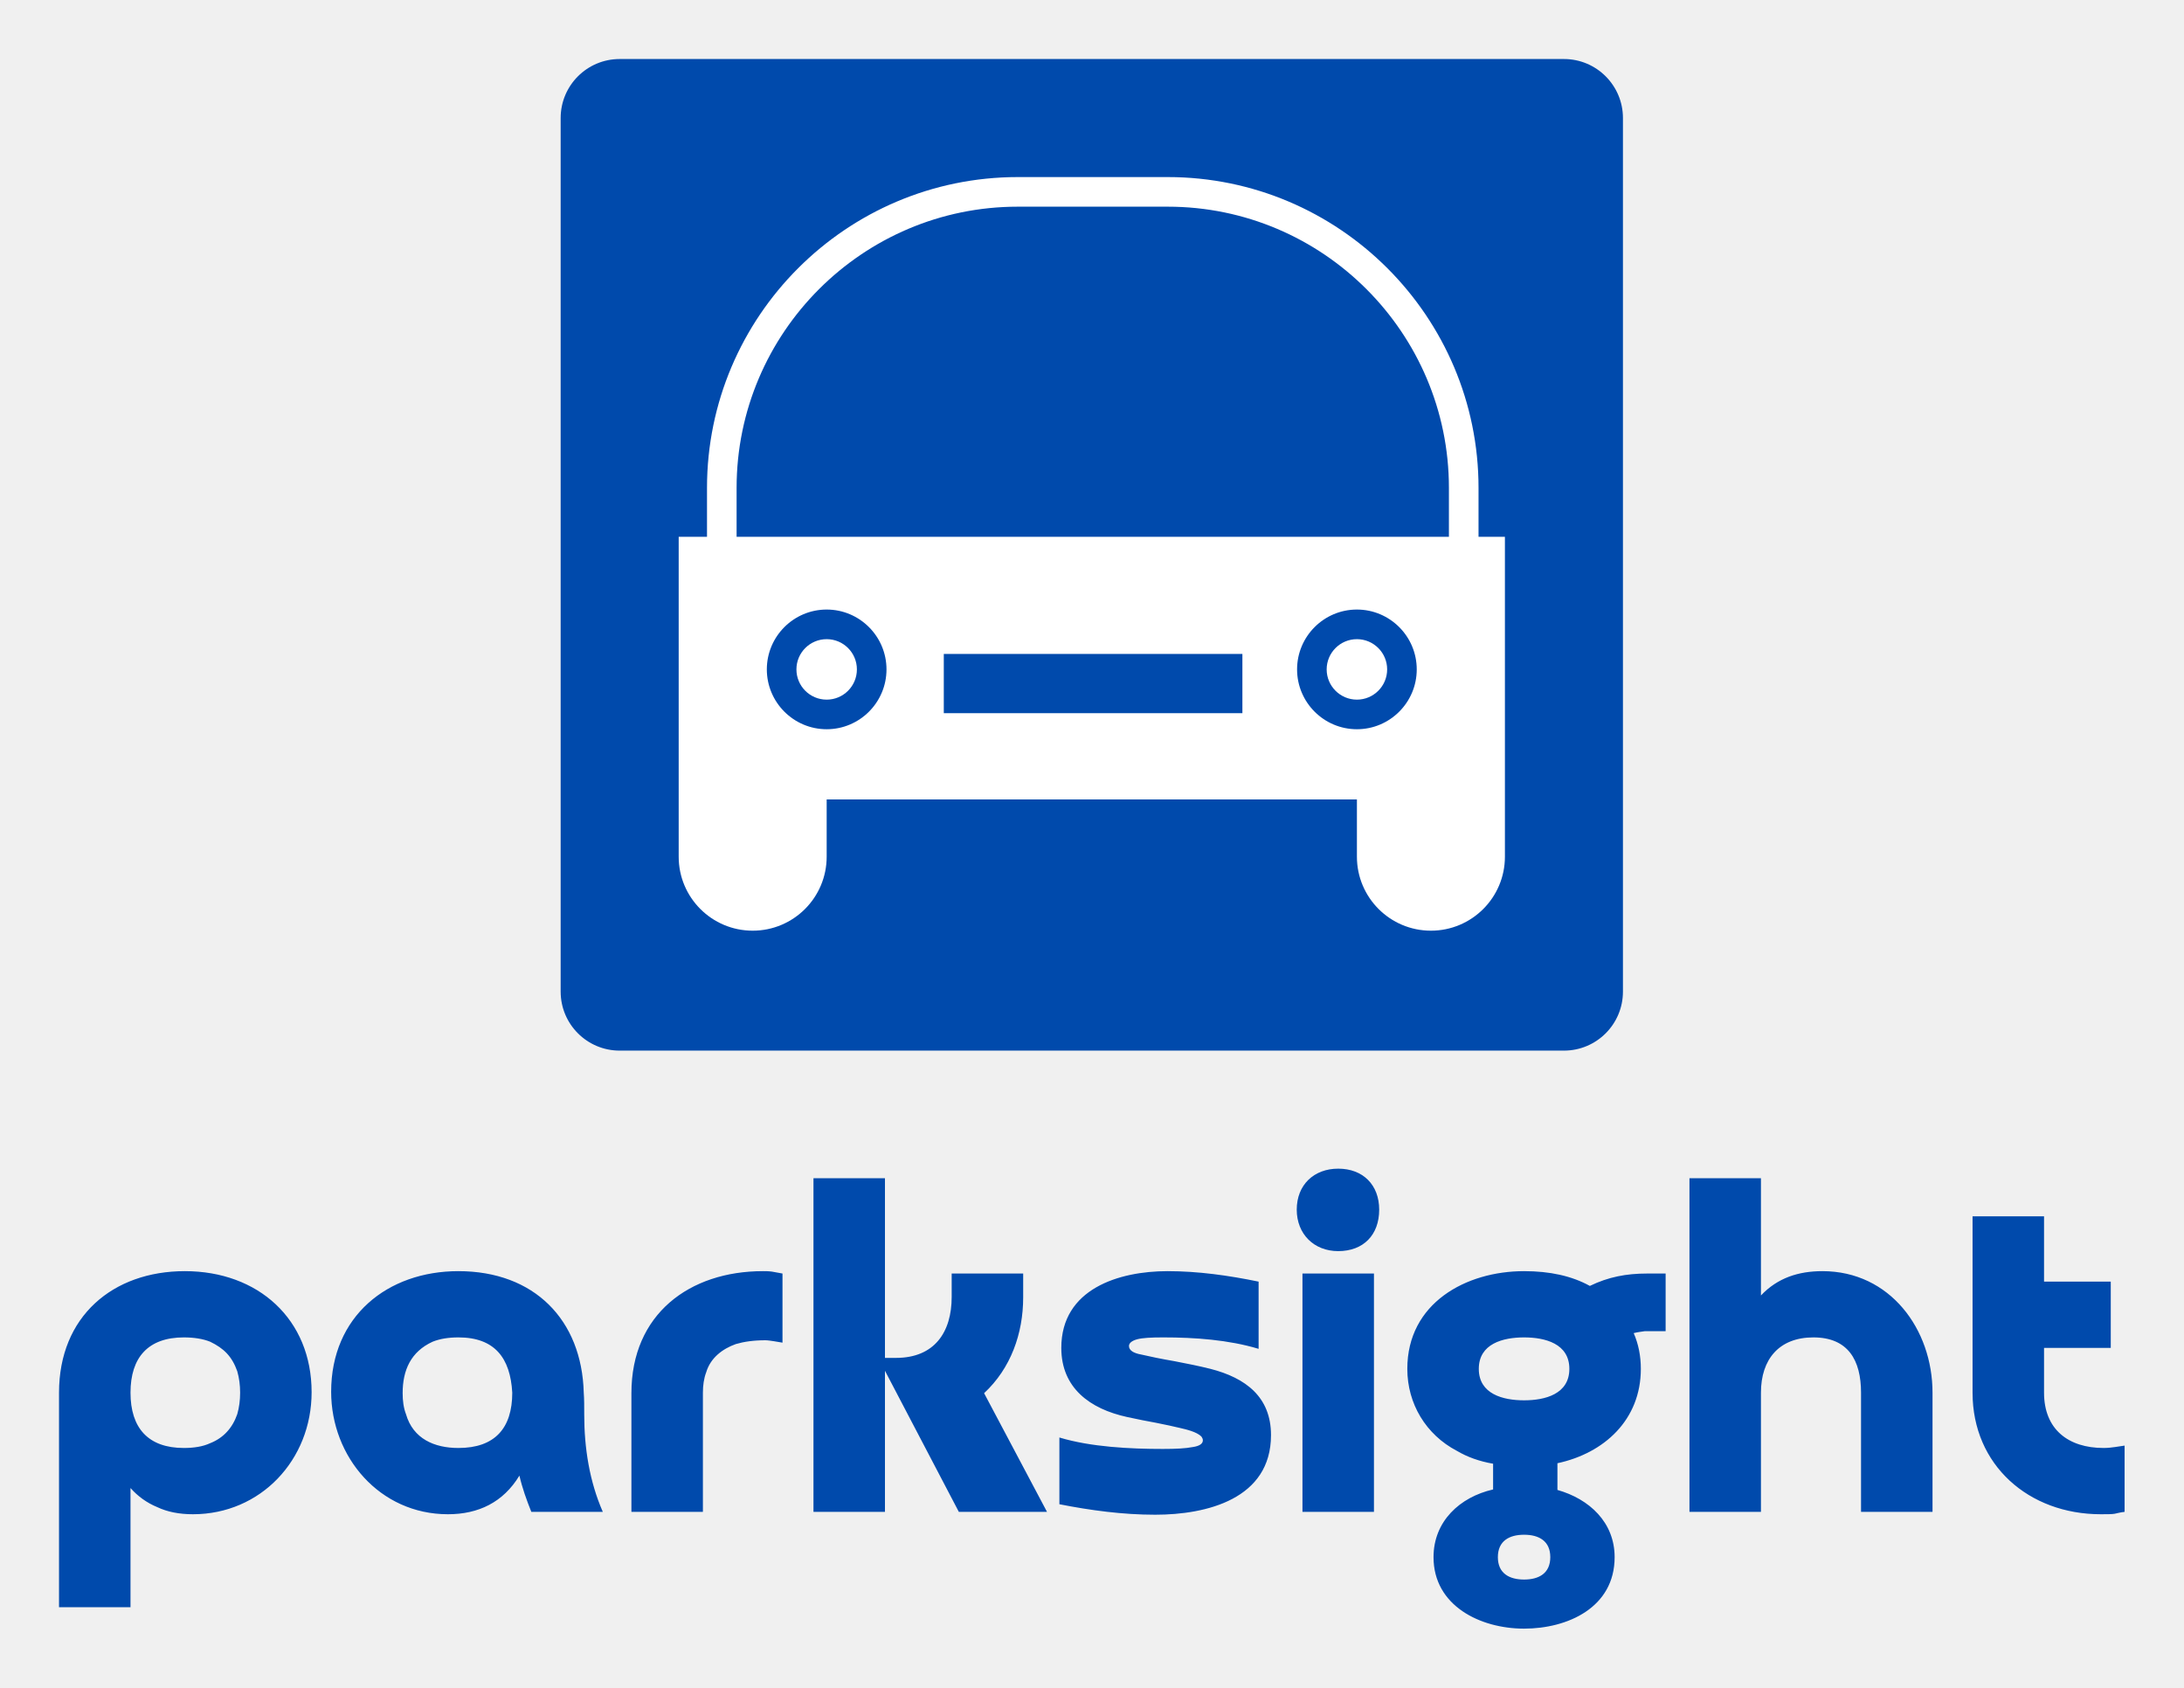
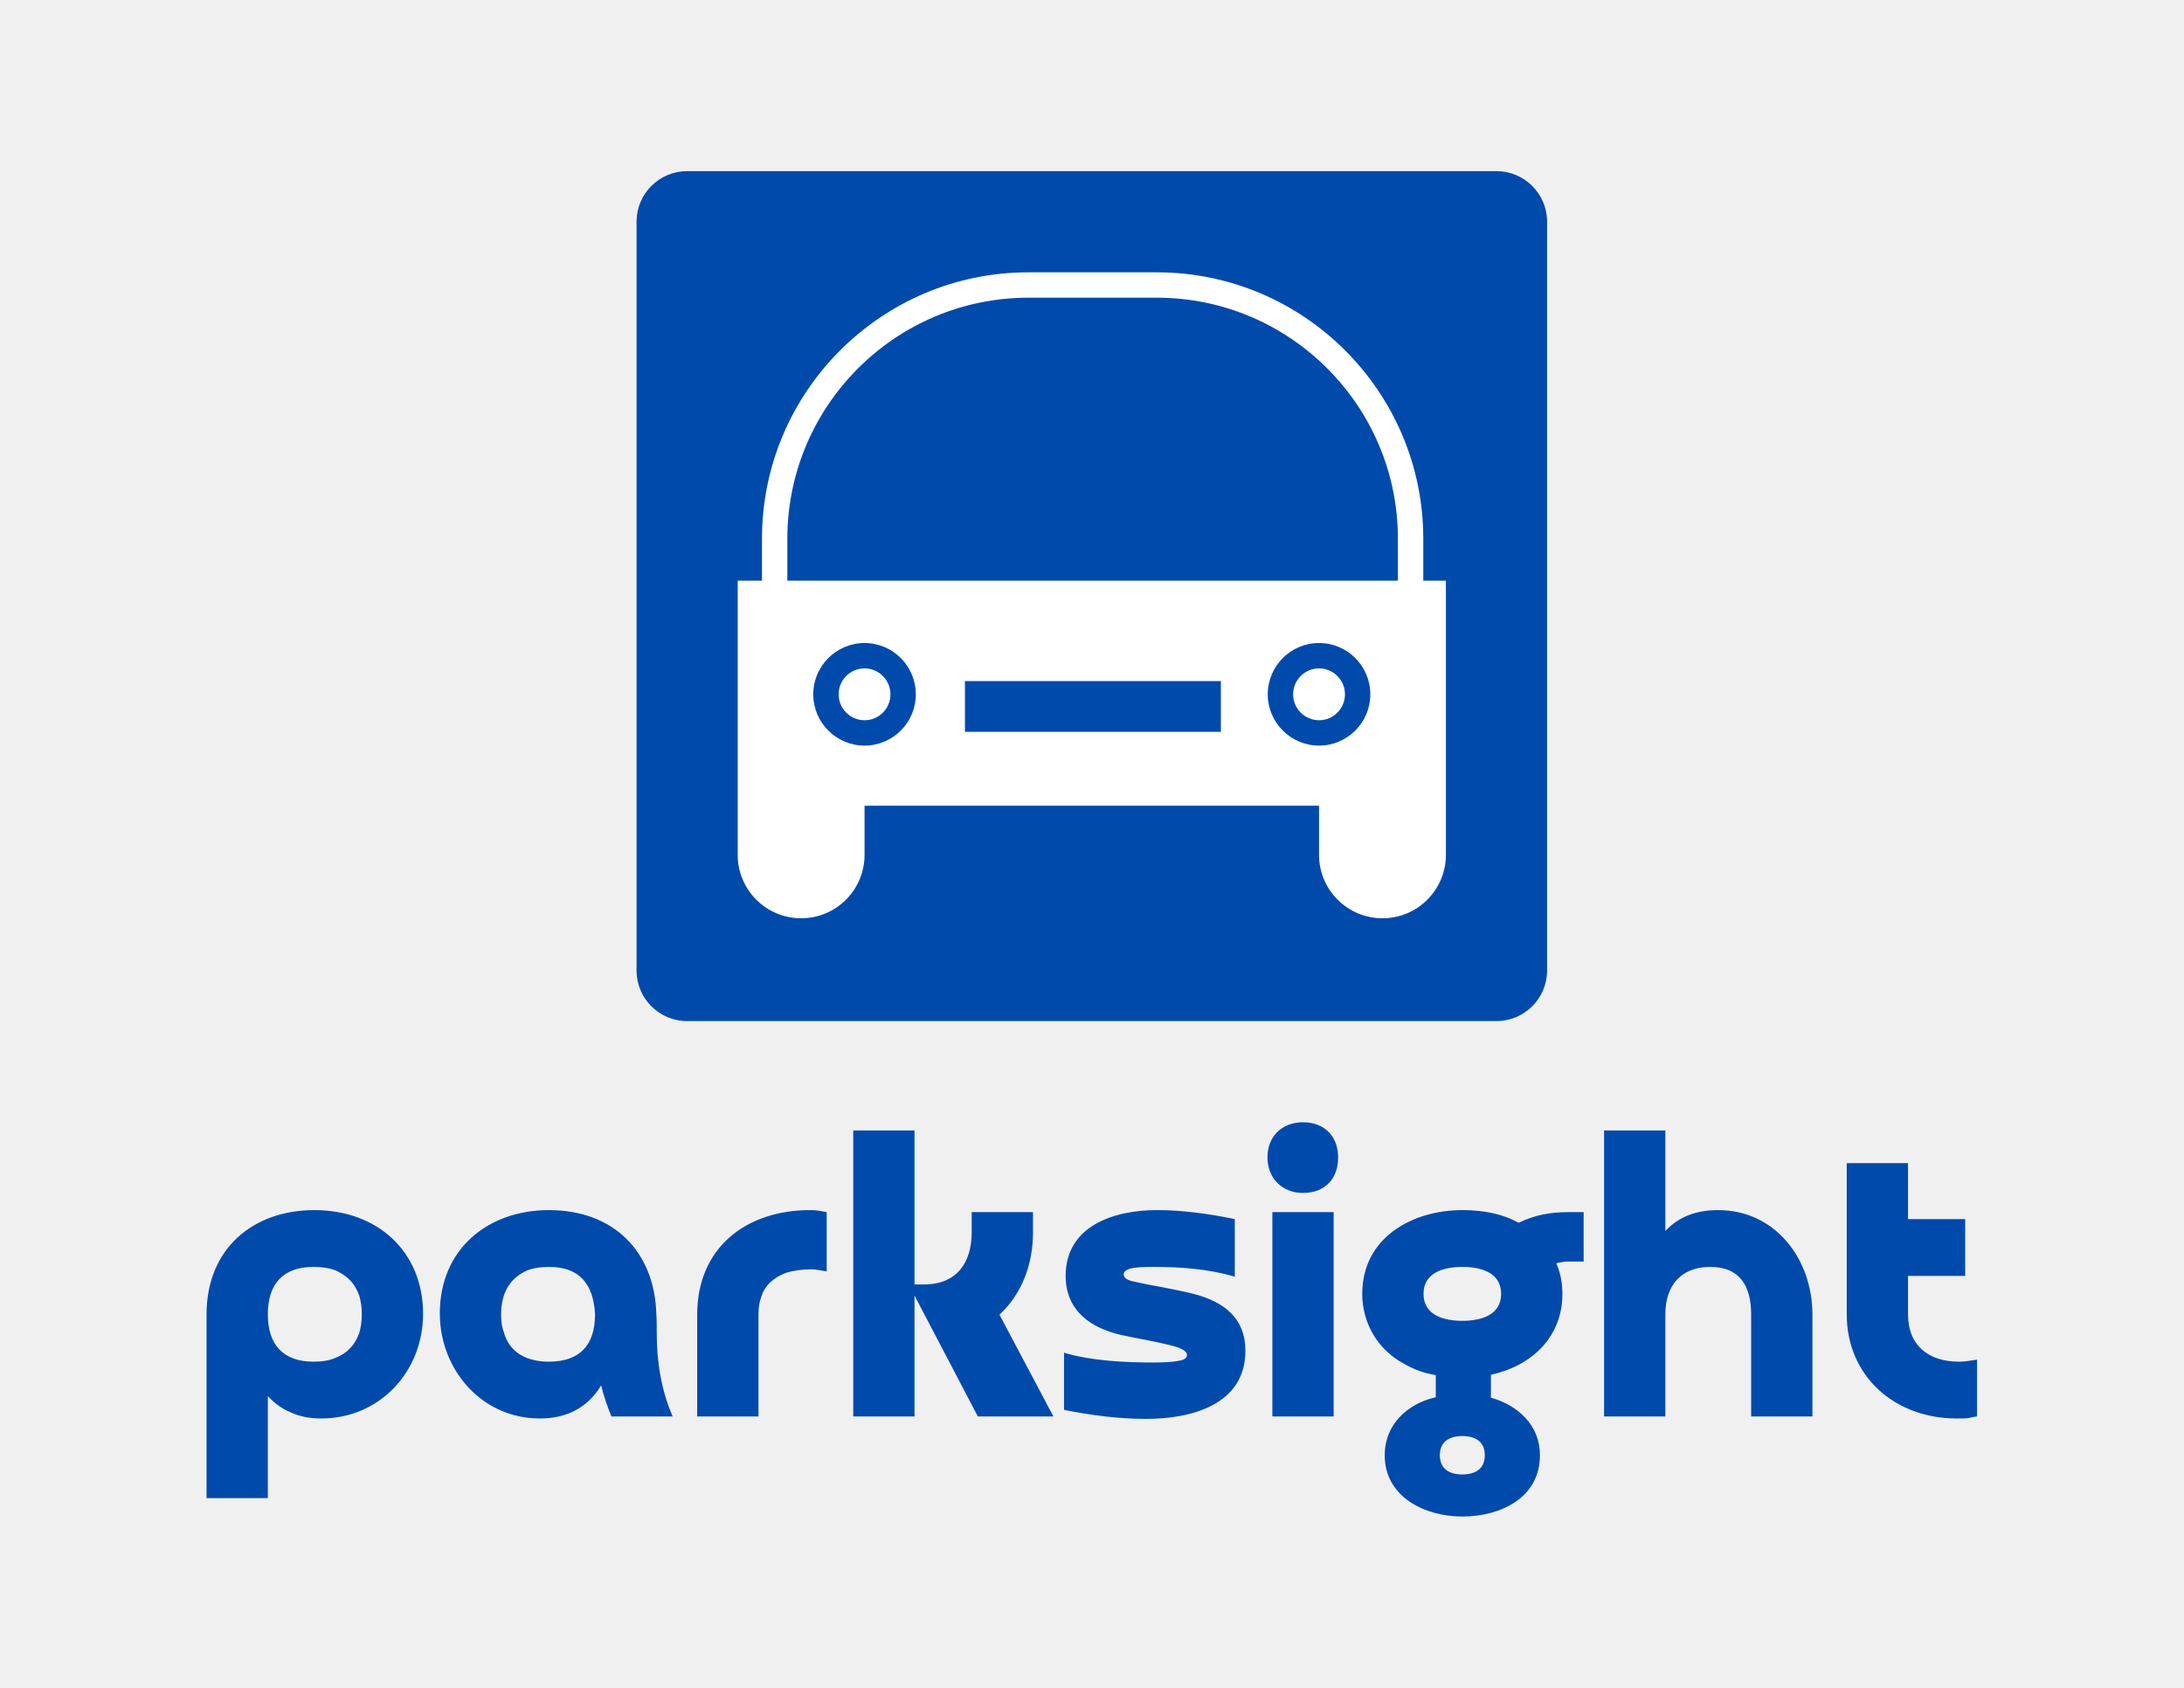
<svg xmlns="http://www.w3.org/2000/svg" width="3172" height="2451" viewBox="0 0 3172 2451" fill="none">
-   <g clip-path="url(#clip0_4673_7540)">
-     <path d="M2271.43 85.714H899.999C852.661 85.714 814.285 124.09 814.285 171.429V1440C814.285 1487.34 852.661 1525.71 899.999 1525.71H2271.43C2318.77 1525.71 2357.14 1487.34 2357.14 1440V171.429C2357.14 124.09 2318.77 85.714 2271.43 85.714Z" fill="#004AAC" />
-     <path d="M1970.75 928.199C1946.53 928.199 1926.82 947.89 1926.82 972.11C1926.82 996.331 1946.53 1016.02 1970.75 1016.02C1994.97 1016.02 2014.67 996.331 2014.67 972.11C2014.67 947.89 1994.97 928.199 1970.75 928.199Z" fill="white" />
-     <path d="M1200.63 1016.02C1224.88 1016.02 1244.54 996.362 1244.54 972.11C1244.54 947.859 1224.88 928.199 1200.63 928.199C1176.38 928.199 1156.72 947.859 1156.72 972.11C1156.72 996.362 1176.38 1016.02 1200.63 1016.02Z" fill="white" />
-     <path d="M2185.7 779.572H2147.39V708.534C2147.39 459.624 1944.87 257.143 1695.98 257.143H1478.24C1229.33 257.143 1026.84 459.624 1026.84 708.534V779.572H985.714V1244.07C985.714 1303.43 1033.83 1351.54 1093.19 1351.54C1152.53 1351.54 1200.64 1303.43 1200.64 1244.07V1160.91H1970.76V1244.07C1970.76 1303.43 2018.9 1351.54 2078.24 1351.54C2137.6 1351.54 2185.71 1303.43 2185.71 1244.07L2185.7 779.572ZM1200.63 1059C1152.71 1059 1113.73 1019.99 1113.73 972.098C1113.73 924.191 1152.71 885.184 1200.63 885.184C1248.56 885.184 1287.53 924.191 1287.53 972.098C1287.53 1020.01 1248.56 1059 1200.63 1059ZM1804.43 1035.66H1370.75V949.682H1804.43V1035.66ZM1970.75 1059C1922.8 1059 1883.85 1020.01 1883.85 972.098C1883.85 924.191 1922.8 885.184 1970.75 885.184C2018.69 885.184 2057.65 924.191 2057.65 972.098C2057.65 1020.01 2018.69 1059 1970.75 1059ZM1069.82 779.572V708.534C1069.82 483.335 1253.03 300.134 1478.23 300.134H1695.97C1921.17 300.134 2104.38 483.347 2104.38 708.534V779.572H1069.82Z" fill="white" />
-     <path d="M189.544 2022.48C189.544 2073.7 215.155 2102.77 267.071 2102.77C281.607 2102.77 294.759 2100.7 305.142 2095.85C324.523 2088.24 337.675 2073.7 344.597 2053.63C347.366 2043.94 348.75 2033.55 348.75 2022.48C348.75 2011.4 347.366 2001.02 344.597 1991.33C336.983 1969.87 325.215 1958.1 305.142 1948.41C294.759 1944.26 281.607 1942.18 267.071 1942.18C215.155 1942.18 189.544 1971.25 189.544 2022.48ZM189.544 2160.92V2333.97H85.714V2022.48C85.714 1911.72 163.933 1845.97 268.455 1845.97C375.054 1845.97 452.581 1915.88 452.581 2021.78C452.581 2120.08 378.515 2198.99 280.222 2198.99C260.149 2198.99 242.844 2195.53 228.307 2188.61C213.079 2182.38 199.927 2172.68 189.544 2160.92ZM743.997 2022.48C741.228 1971.95 718.386 1942.18 665.779 1942.18C651.242 1942.18 638.783 1944.26 628.4 1948.41C596.558 1962.95 584.791 1989.94 584.791 2023.17C584.791 2034.24 586.175 2044.63 589.636 2053.63C600.019 2089.62 631.168 2102.77 665.779 2102.77C718.386 2102.77 743.997 2074.39 743.997 2022.48ZM875.515 2195.53H771.685C764.763 2178.22 758.533 2160.92 754.38 2142.92C730.845 2181.68 694.851 2198.99 650.55 2198.99C551.565 2198.99 480.961 2115.92 480.961 2021.09C480.961 1911.72 562.641 1845.97 665.779 1845.97C775.839 1845.97 845.059 1916.57 847.827 2022.48C848.52 2031.48 848.52 2041.86 848.52 2054.32C848.52 2102.77 856.134 2151.23 875.515 2195.53ZM1020.88 2022.48V2195.53H917.048V2023.17C917.048 1908.26 1001.5 1845.97 1108.1 1845.97C1111.56 1845.97 1116.4 1845.97 1121.25 1846.66C1126.09 1847.35 1131.63 1848.73 1136.48 1849.43V1949.8C1133.01 1949.1 1128.86 1948.41 1124.02 1947.72C1119.17 1947.03 1115.02 1946.34 1111.56 1946.34C1094.25 1946.34 1080.41 1948.41 1068.64 1951.87C1049.26 1958.79 1031.95 1971.95 1025.72 1992.71C1022.26 2001.71 1020.88 2012.09 1020.88 2022.48ZM1382.21 1849.43H1486.04V1884.04C1486.04 1936.64 1468.04 1987.17 1429.28 2023.17L1520.65 2195.53H1392.59L1285.3 1990.64V2195.53H1181.47V1710.99H1285.3V1971.95H1301.22C1357.29 1971.95 1382.21 1934.57 1382.21 1883.34V1849.43ZM1538.64 2184.45V2087.54C1584.33 2101.39 1641.78 2104.16 1688.85 2104.16C1707.54 2104.16 1722.08 2103.46 1732.46 2101.39C1742.15 2100 1747 2096.54 1747 2091.7C1747 2089.62 1746.3 2088.24 1744.92 2086.16C1738 2079.24 1722.77 2075.78 1713.77 2073.7C1704.77 2071.62 1693.01 2068.85 1678.47 2066.09C1666.7 2064.01 1652.86 2061.24 1636.94 2057.78C1582.95 2046.01 1541.41 2015.56 1541.41 1957.41C1541.41 1871.58 1625.17 1845.97 1695.77 1845.97C1740.07 1845.97 1784.38 1852.2 1827.98 1861.19V1958.79C1784.38 1945.64 1735.23 1942.18 1689.54 1942.18C1671.55 1942.18 1659.09 1942.87 1651.47 1944.95C1643.86 1947.03 1639.71 1950.49 1639.71 1954.64C1639.71 1960.87 1645.94 1965.02 1657.7 1967.1C1669.47 1969.87 1686.08 1973.33 1706.16 1976.79C1724.15 1980.25 1741.46 1983.71 1758.07 1987.87C1809.29 2001.02 1845.98 2028.71 1845.98 2084.08C1845.98 2176.84 1752.53 2199.68 1677.78 2199.68C1630.71 2199.68 1584.33 2193.45 1538.64 2184.45ZM1891.67 1849.43H1995.5V2195.53H1891.67V1849.43ZM1943.58 1816.89C1908.28 1816.89 1883.36 1791.97 1883.36 1756.67C1883.36 1720.68 1908.28 1697.14 1943.58 1697.14C1979.58 1697.14 2003.11 1720.68 2003.11 1756.67C2003.11 1793.36 1980.27 1816.89 1943.58 1816.89ZM2279.3 1987.87C2279.3 1951.18 2244 1942.18 2213.54 1942.18C2183.08 1942.18 2147.78 1951.18 2147.78 1987.87C2147.78 2024.55 2183.08 2033.55 2213.54 2033.55C2244 2033.55 2279.3 2024.55 2279.3 1987.87ZM2251.61 2261.29C2251.61 2237.75 2235 2228.75 2213.54 2228.75C2192.08 2228.75 2175.47 2237.75 2175.47 2261.29C2175.47 2284.82 2192.08 2293.82 2213.54 2293.82C2235 2293.82 2251.61 2284.82 2251.61 2261.29ZM2345.06 2261.29C2345.06 2334.66 2276.53 2365.12 2213.54 2365.12C2149.86 2365.12 2082.02 2331.89 2082.02 2261.29C2082.02 2209.37 2120.09 2174.07 2168.55 2162.99V2125.62C2148.47 2122.15 2131.17 2115.92 2115.94 2106.93C2070.95 2083.39 2043.95 2038.4 2043.95 1987.87C2043.95 1892.34 2129.09 1845.97 2213.54 1845.97C2250.92 1845.97 2282.76 1852.89 2309.06 1867.42C2336.06 1854.27 2362.36 1849.43 2392.13 1849.43H2419.12V1933.18H2403.9H2388.67C2383.82 1933.88 2378.28 1934.57 2372.75 1935.95C2379.67 1951.87 2383.13 1969.18 2383.13 1987.87C2383.13 2061.93 2329.83 2110.39 2261.99 2124.92V2163.69C2308.37 2176.84 2345.06 2210.76 2345.06 2261.29ZM2557.56 2022.48V2195.53H2453.73V1710.99H2557.56V1881.27C2581.79 1855.66 2612.25 1845.97 2646.86 1845.97C2745.15 1845.97 2806.76 1930.41 2806.76 2022.48V2195.53H2702.93V2022.48C2702.93 1975.41 2684.24 1942.18 2633.71 1942.18C2583.87 1942.18 2557.56 1974.02 2557.56 2022.48ZM3065.64 1861.19V1957.41H2968.73V2022.48C2968.73 2075.78 3004.03 2102.77 3055.26 2102.77C3061.49 2102.77 3067.02 2102.08 3071.87 2101.39C3076.72 2100.7 3080.87 2100 3085.71 2099.31V2195.53C3079.48 2196.22 3074.64 2197.6 3071.18 2198.3C3067.02 2198.99 3060.1 2198.99 3051.1 2198.99C2946.58 2198.99 2864.9 2127.69 2864.9 2022.48V1766.36H2968.73V1861.19H3065.64Z" fill="#004AAC" />
-   </g>
-   <defs>
-     <clipPath id="clip0_4673_7540">
-       <rect width="3171.43" height="2450.83" fill="white" />
-     </clipPath>
-   </defs>
+   <path d="M2173.47 248.529H997.96C957.384 248.529 924.49 281.422 924.49 321.998V1409.35C924.49 1449.92 957.384 1482.81 997.96 1482.81H2173.47C2214.05 1482.81 2246.94 1449.92 2246.94 1409.35V321.998C2246.94 281.422 2214.05 248.529 2173.47 248.529Z" fill="#004AAC" />
+   <path d="M1915.74 970.659C1894.98 970.659 1878.1 987.537 1878.1 1008.3C1878.1 1029.06 1894.98 1045.94 1915.74 1045.94C1936.5 1045.94 1953.39 1029.06 1953.39 1008.3C1953.39 987.537 1936.5 970.659 1915.74 970.659Z" fill="white" />
+   <path d="M1255.64 1045.94C1276.43 1045.94 1293.28 1029.08 1293.28 1008.3C1293.28 987.51 1276.43 970.659 1255.64 970.659C1234.86 970.659 1218.01 987.51 1218.01 1008.3C1218.01 1029.08 1234.86 1045.94 1255.64 1045.94Z" fill="white" />
+   <path d="M2099.99 843.264H2067.15V782.374C2067.15 569.023 1893.56 395.468 1680.23 395.468H1493.6C1280.24 395.468 1106.68 569.023 1106.68 782.374V843.264H1071.43V1241.4C1071.43 1292.28 1112.67 1333.52 1163.55 1333.52C1214.41 1333.52 1255.65 1292.28 1255.65 1241.4V1170.12H1915.75V1241.4C1915.75 1292.28 1957.01 1333.52 2007.88 1333.52C2058.76 1333.52 2100 1292.28 2100 1241.4L2099.99 843.264ZM1255.64 1082.77C1214.57 1082.77 1181.16 1049.34 1181.16 1008.29C1181.16 967.223 1214.57 933.789 1255.64 933.789C1296.73 933.789 1330.13 967.223 1330.13 1008.29C1330.13 1049.35 1296.73 1082.77 1255.64 1082.77ZM1773.18 1062.77H1401.46V989.073H1773.18V1062.77ZM1915.74 1082.77C1874.65 1082.77 1841.26 1049.35 1841.26 1008.29C1841.26 967.223 1874.65 933.789 1915.74 933.789C1956.84 933.789 1990.23 967.223 1990.23 1008.29C1990.23 1049.35 1956.84 1082.77 1915.74 1082.77ZM1143.52 843.264V782.374C1143.52 589.347 1300.56 432.317 1493.59 432.317H1680.22C1873.25 432.317 2030.29 589.357 2030.29 782.374V843.264H1143.52Z" fill="white" />
+   <path d="M388.997 1908.61C388.997 1952.52 410.95 1977.44 455.449 1977.44C467.908 1977.44 479.181 1975.66 488.081 1971.5C504.694 1964.98 515.967 1952.52 521.9 1935.31C524.273 1927 525.46 1918.11 525.46 1908.61C525.46 1899.12 524.273 1890.22 521.9 1881.91C515.373 1863.52 505.287 1853.43 488.081 1845.13C479.181 1841.57 467.908 1839.79 455.449 1839.79C410.95 1839.79 388.997 1864.71 388.997 1908.61ZM388.997 2027.28V2175.6H300V1908.61C300 1813.68 367.045 1757.32 456.635 1757.32C548.006 1757.32 614.457 1817.24 614.457 1908.02C614.457 1992.27 550.972 2059.91 466.722 2059.91C449.515 2059.91 434.683 2056.94 422.223 2051.01C409.17 2045.67 397.897 2037.36 388.997 2027.28ZM864.243 1908.61C861.87 1865.3 842.29 1839.79 797.198 1839.79C784.739 1839.79 774.059 1841.57 765.159 1845.13C737.867 1857.59 727.78 1880.73 727.78 1909.21C727.78 1918.7 728.967 1927.6 731.934 1935.31C740.833 1966.16 767.532 1977.44 797.198 1977.44C842.29 1977.44 864.243 1953.11 864.243 1908.61ZM976.973 2056.94H887.975C882.042 2042.11 876.702 2027.28 873.143 2011.85C852.97 2045.07 822.117 2059.91 784.145 2059.91C699.301 2059.91 638.783 1988.71 638.783 1907.43C638.783 1813.68 708.794 1757.32 797.198 1757.32C891.535 1757.32 950.867 1817.83 953.24 1908.61C953.833 1916.33 953.833 1925.22 953.833 1935.9C953.833 1977.44 960.36 2018.97 976.973 2056.94ZM1101.57 1908.61V2056.94H1012.57V1909.21C1012.57 1810.72 1084.96 1757.32 1176.33 1757.32C1179.29 1757.32 1183.45 1757.32 1187.6 1757.91C1191.75 1758.5 1196.5 1759.69 1200.65 1760.28V1846.31C1197.69 1845.72 1194.13 1845.13 1189.97 1844.53C1185.82 1843.94 1182.26 1843.35 1179.29 1843.35C1164.46 1843.35 1152.59 1845.13 1142.51 1848.09C1125.89 1854.03 1111.06 1865.3 1105.72 1883.1C1102.76 1890.81 1101.57 1899.71 1101.57 1908.61ZM1411.28 1760.28H1500.28V1789.95C1500.28 1835.04 1484.85 1878.35 1451.62 1909.21L1529.94 2056.94H1420.18L1328.22 1881.32V2056.94H1239.22V1641.62H1328.22V1865.3H1341.86C1389.92 1865.3 1411.28 1833.26 1411.28 1789.36V1760.28ZM1545.37 2047.45V1964.38C1584.53 1976.25 1633.77 1978.62 1674.12 1978.62C1690.14 1978.62 1702.6 1978.03 1711.5 1976.25C1719.8 1975.06 1723.96 1972.1 1723.96 1967.94C1723.96 1966.16 1723.36 1964.98 1722.18 1963.2C1716.24 1957.26 1703.19 1954.3 1695.48 1952.52C1687.76 1950.74 1677.68 1948.36 1665.22 1945.99C1655.13 1944.21 1643.27 1941.84 1629.62 1938.87C1583.34 1928.78 1547.74 1902.68 1547.74 1852.84C1547.74 1779.27 1619.53 1757.32 1680.05 1757.32C1718.02 1757.32 1756 1762.66 1793.37 1770.37V1854.03C1756 1842.75 1713.87 1839.79 1674.71 1839.79C1659.29 1839.79 1648.61 1840.38 1642.08 1842.16C1635.55 1843.94 1631.99 1846.91 1631.99 1850.47C1631.99 1855.81 1637.33 1859.37 1647.42 1861.15C1657.51 1863.52 1671.74 1866.49 1688.95 1869.45C1704.38 1872.42 1719.21 1875.39 1733.45 1878.95C1777.36 1890.22 1808.8 1913.95 1808.8 1961.42C1808.8 2040.92 1728.7 2060.5 1664.63 2060.5C1624.28 2060.5 1584.53 2055.16 1545.37 2047.45ZM1847.96 1760.28H1936.96V2056.94H1847.96V1760.28ZM1892.46 1732.4C1862.2 1732.4 1840.84 1711.04 1840.84 1680.78C1840.84 1649.93 1862.2 1629.75 1892.46 1629.75C1923.31 1629.75 1943.48 1649.93 1943.48 1680.78C1943.48 1712.22 1923.9 1732.4 1892.46 1732.4ZM2180.22 1878.95C2180.22 1847.5 2149.96 1839.79 2123.85 1839.79C2097.75 1839.79 2067.49 1847.5 2067.49 1878.95C2067.49 1910.39 2097.75 1918.11 2123.85 1918.11C2149.96 1918.11 2180.22 1910.39 2180.22 1878.95ZM2156.48 2113.31C2156.48 2093.13 2142.24 2085.42 2123.85 2085.42C2105.46 2085.42 2091.22 2093.13 2091.22 2113.31C2091.22 2133.48 2105.46 2141.19 2123.85 2141.19C2142.24 2141.19 2156.48 2133.48 2156.48 2113.31ZM2236.58 2113.31C2236.58 2176.2 2177.84 2202.3 2123.85 2202.3C2069.27 2202.3 2011.12 2173.82 2011.12 2113.31C2011.12 2068.81 2043.75 2038.55 2085.29 2029.06V1997.02C2068.08 1994.05 2053.25 1988.71 2040.19 1981C2001.63 1960.82 1978.49 1922.26 1978.49 1878.95C1978.49 1797.07 2051.47 1757.32 2123.85 1757.32C2155.89 1757.32 2183.18 1763.25 2205.73 1775.71C2228.87 1764.44 2251.41 1760.28 2276.93 1760.28H2300.07V1832.07H2287.01H2273.96C2269.81 1832.67 2265.06 1833.26 2260.31 1834.45C2266.25 1848.09 2269.21 1862.93 2269.21 1878.95C2269.21 1942.43 2223.53 1983.96 2165.38 1996.42V2029.65C2205.14 2040.92 2236.58 2069.99 2236.58 2113.31ZM2418.73 1908.61V2056.94H2329.73V1641.62H2418.73V1787.58C2439.49 1765.62 2465.6 1757.32 2495.27 1757.32C2579.52 1757.32 2632.32 1829.7 2632.32 1908.61V2056.94H2543.33V1908.61C2543.33 1868.27 2527.31 1839.79 2483.99 1839.79C2441.27 1839.79 2418.73 1867.08 2418.73 1908.61ZM2854.22 1770.37V1852.84H2771.16V1908.61C2771.16 1954.3 2801.42 1977.44 2845.32 1977.44C2850.66 1977.44 2855.41 1976.84 2859.56 1976.25C2863.72 1975.66 2867.28 1975.06 2871.43 1974.47V2056.94C2866.09 2057.53 2861.94 2058.72 2858.97 2059.31C2855.41 2059.91 2849.48 2059.91 2841.76 2059.91C2752.17 2059.91 2682.16 1998.8 2682.16 1908.61V1689.09H2771.16V1770.37H2854.22Z" fill="#004AAC" />
</svg>
